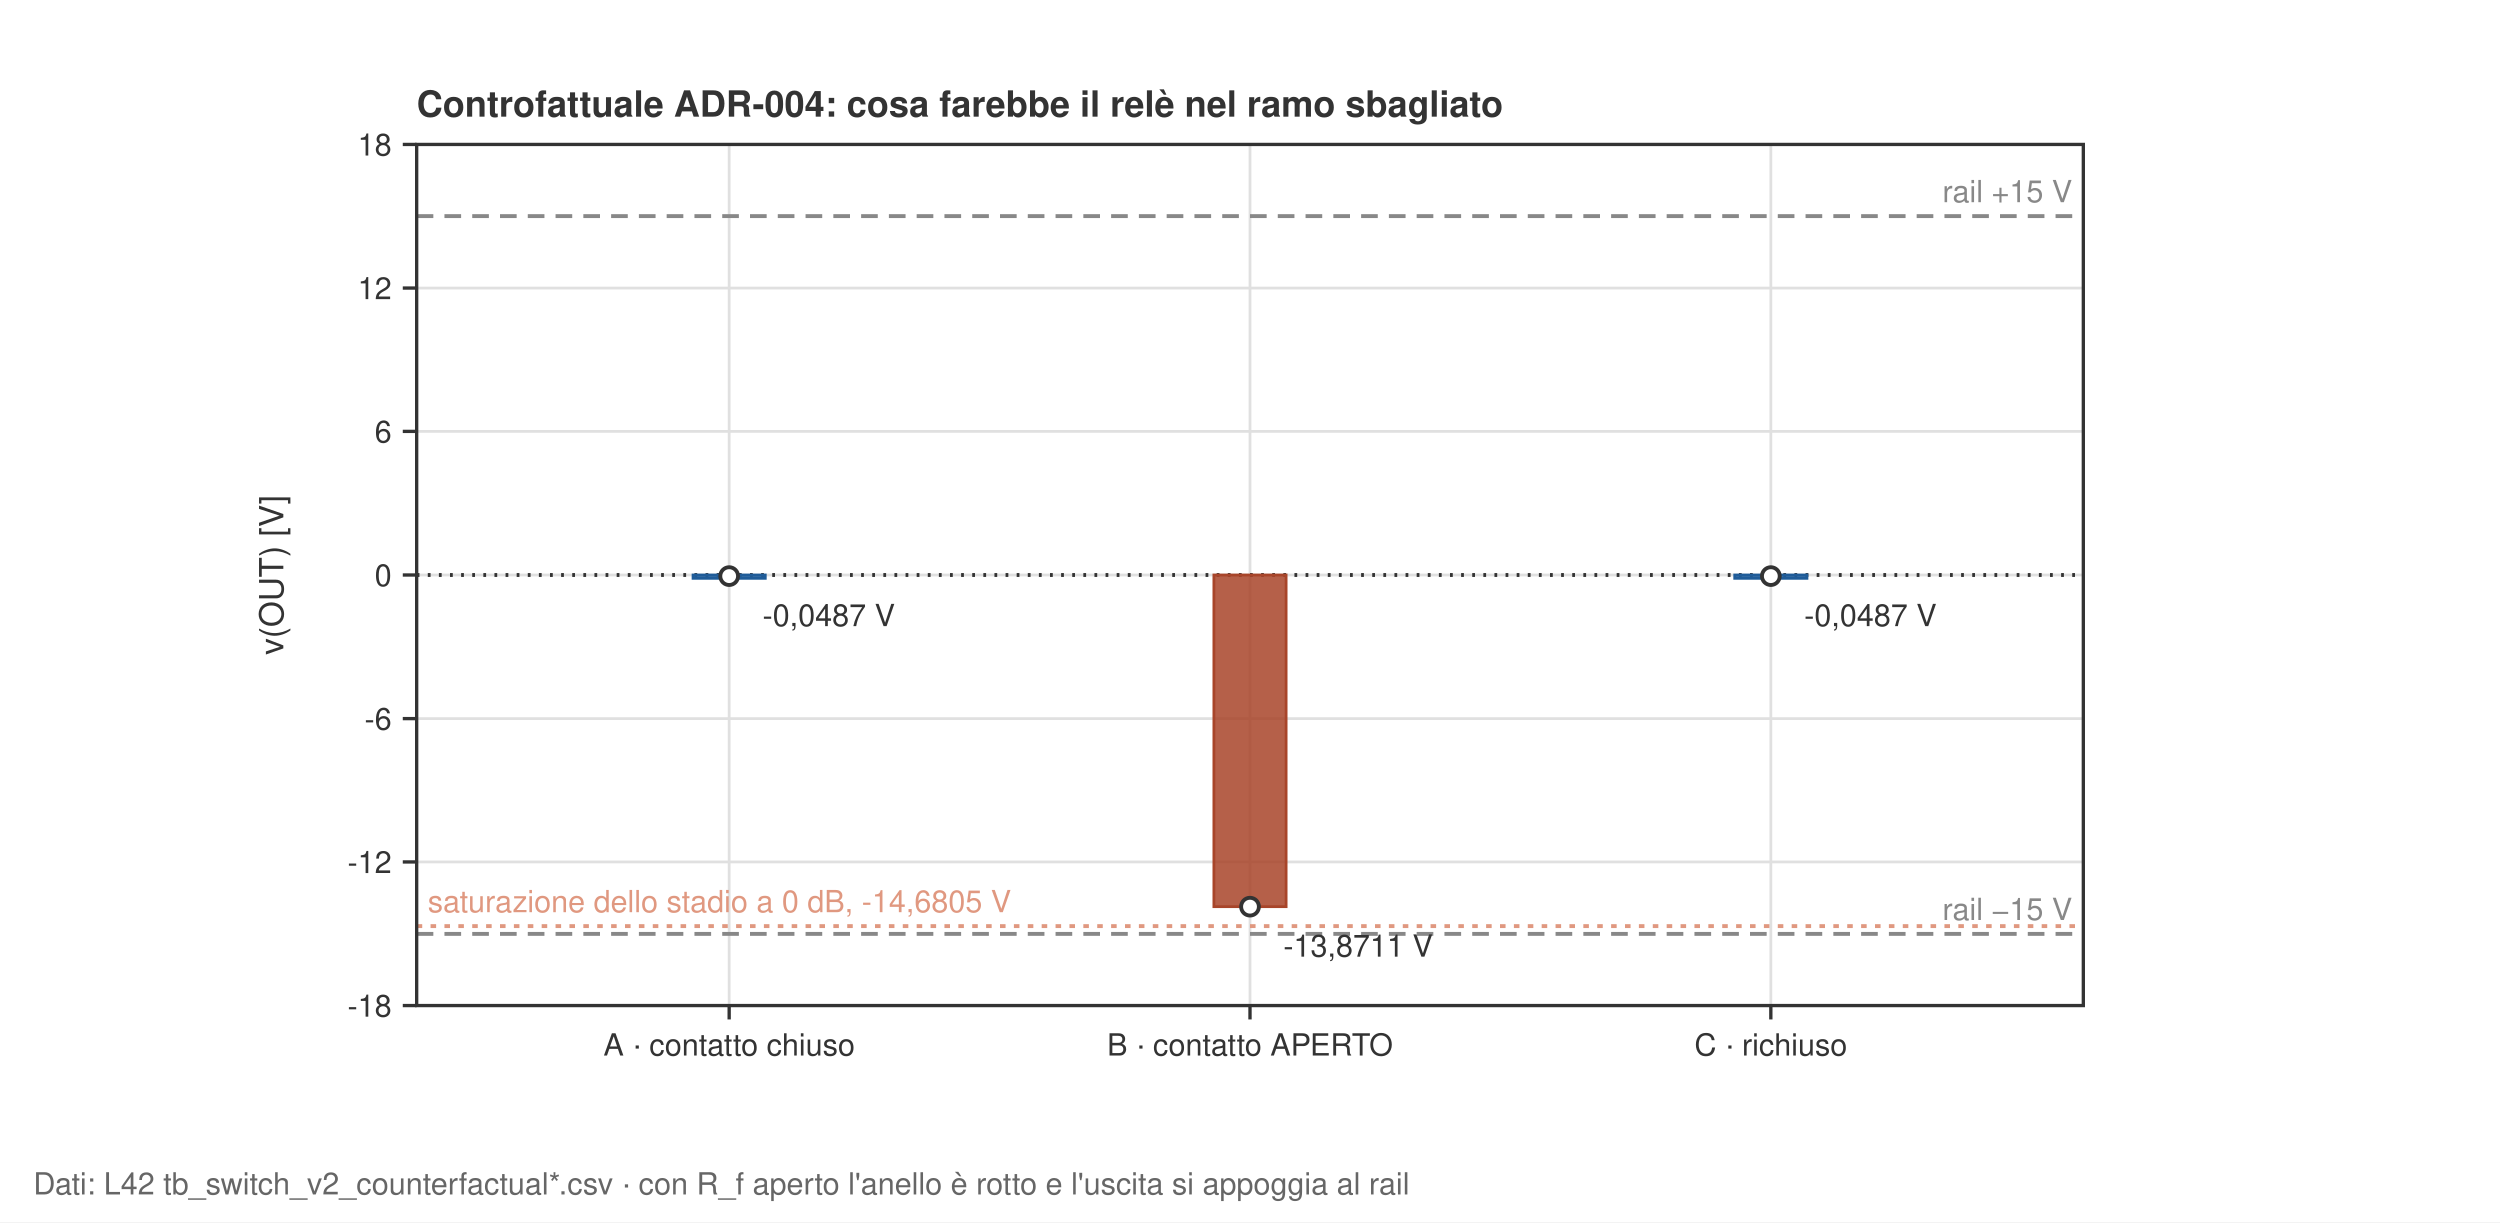
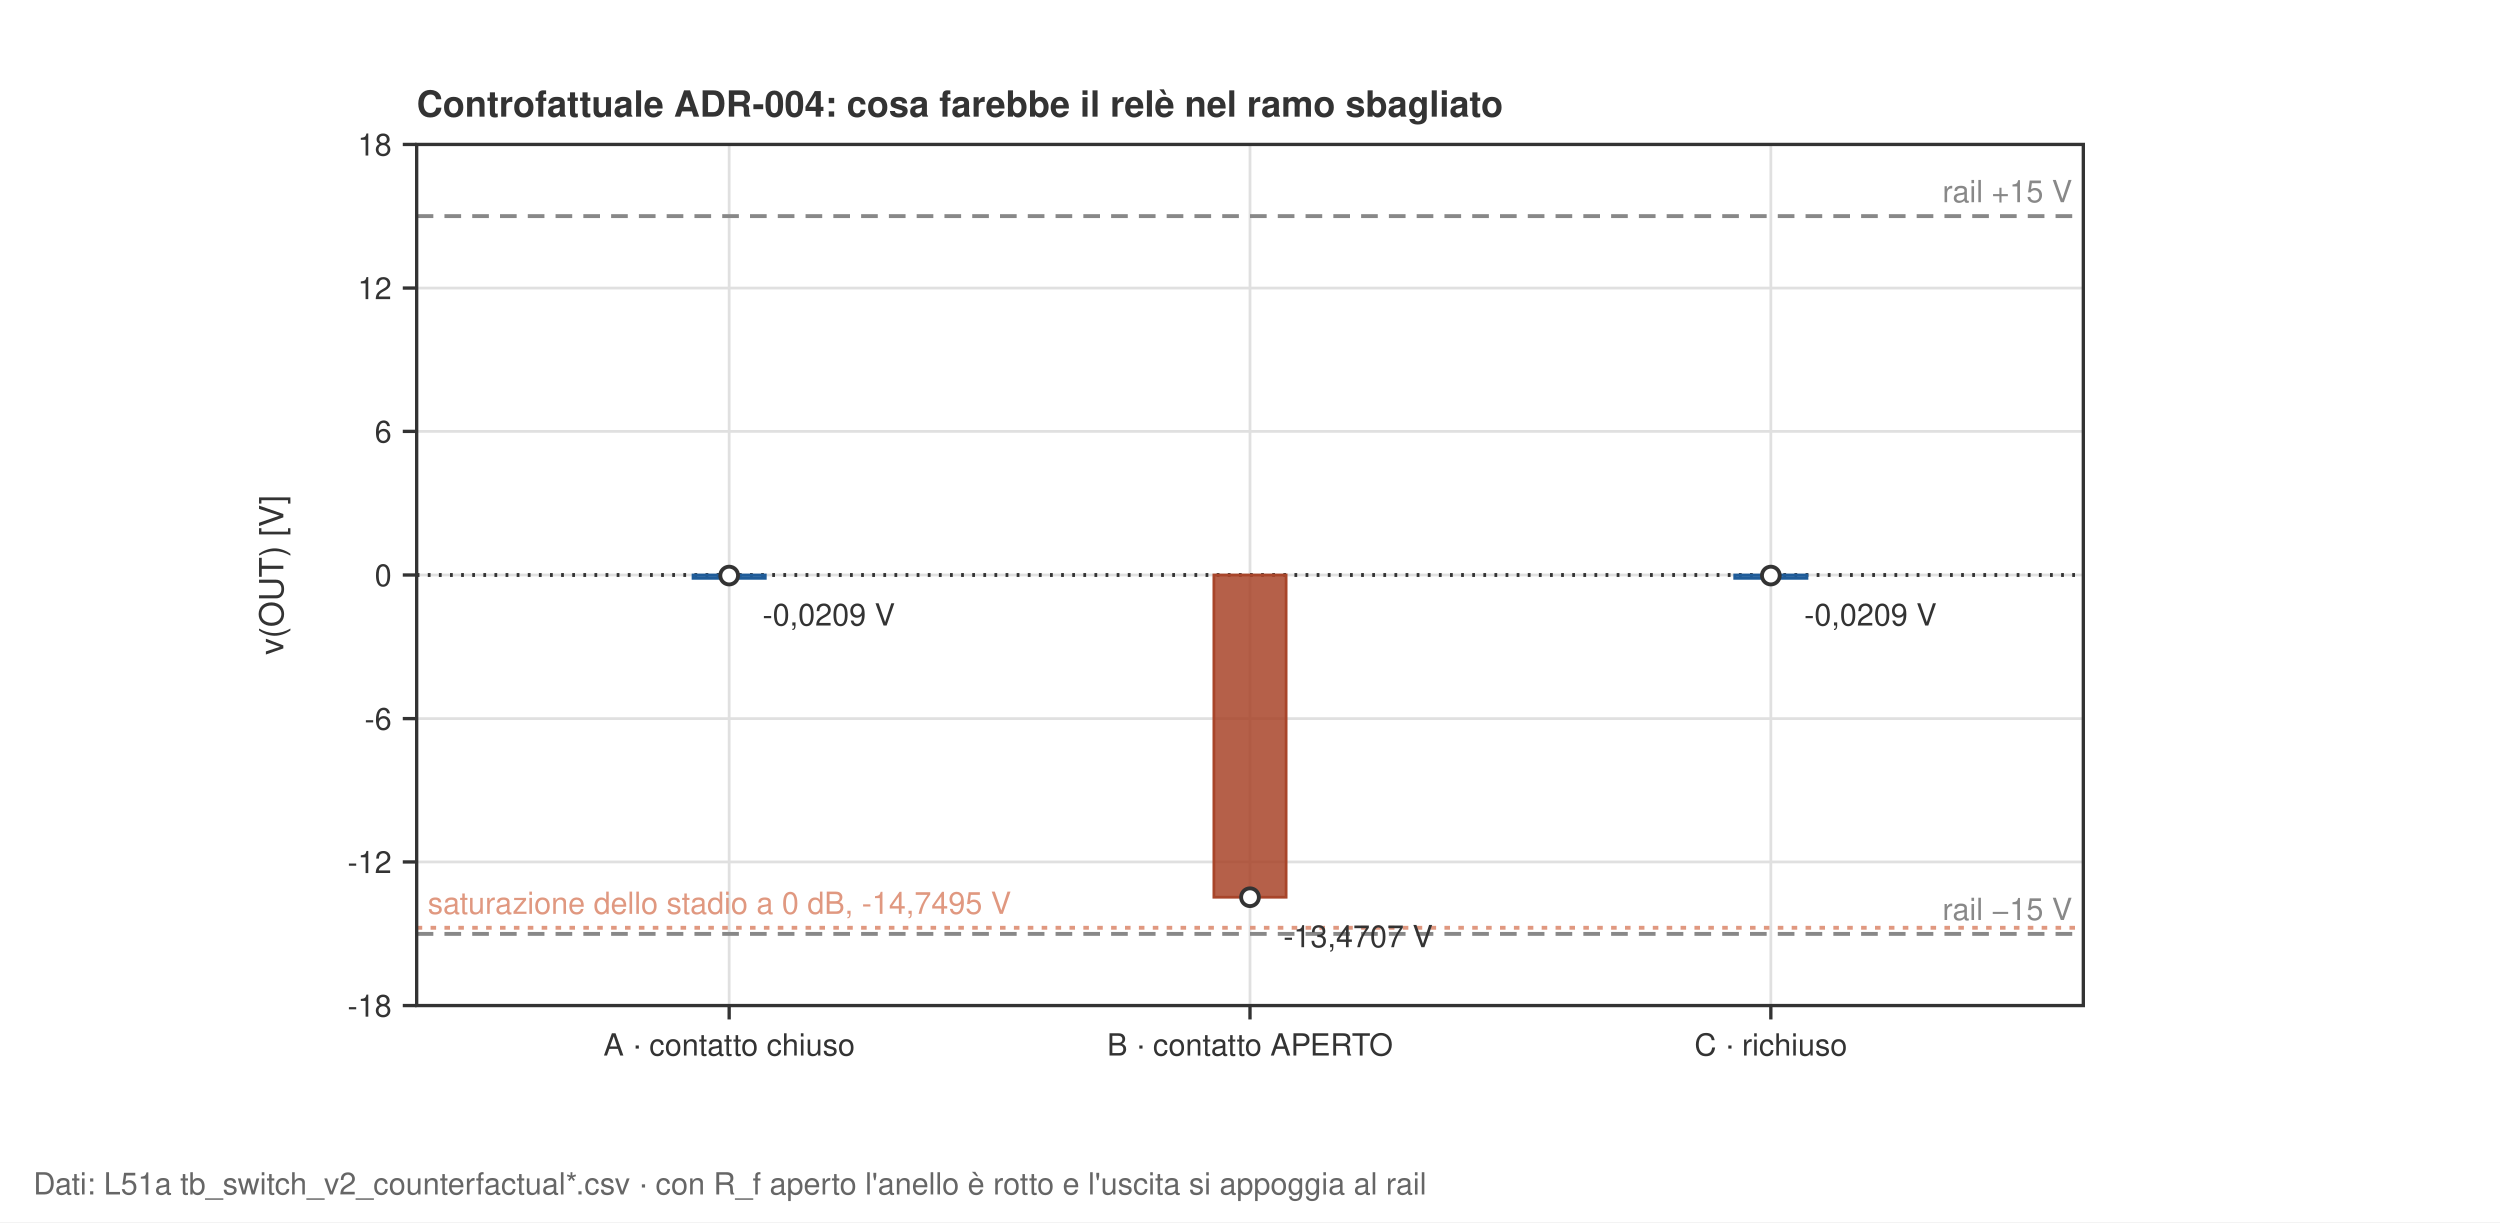
<svg xmlns="http://www.w3.org/2000/svg" width="900" height="440" viewBox="0 0 900 440" font-family="Helvetica, Arial, sans-serif">
  <rect width="900" height="440" fill="#ffffff" />
  <rect x="150" y="52" width="600" height="310" fill="#ffffff" stroke="none" />
  <line x1="262.5" y1="52" x2="262.5" y2="362" stroke="#e0e0e0" stroke-width="1" />
  <line x1="450.0" y1="52" x2="450.0" y2="362" stroke="#e0e0e0" stroke-width="1" />
  <line x1="637.5" y1="52" x2="637.5" y2="362" stroke="#e0e0e0" stroke-width="1" />
  <line x1="150" y1="362.0" x2="750" y2="362.0" stroke="#e0e0e0" stroke-width="1" />
  <line x1="150" y1="310.3" x2="750" y2="310.3" stroke="#e0e0e0" stroke-width="1" />
  <line x1="150" y1="258.7" x2="750" y2="258.7" stroke="#e0e0e0" stroke-width="1" />
  <line x1="150" y1="207.0" x2="750" y2="207.0" stroke="#e0e0e0" stroke-width="1" />
  <line x1="150" y1="155.3" x2="750" y2="155.3" stroke="#e0e0e0" stroke-width="1" />
  <line x1="150" y1="103.7" x2="750" y2="103.7" stroke="#e0e0e0" stroke-width="1" />
  <line x1="150" y1="52.0" x2="750" y2="52.0" stroke="#e0e0e0" stroke-width="1" />
  <line x1="150" y1="77.8" x2="750" y2="77.8" stroke="#888888" stroke-width="1.4" stroke-dasharray="6,4" />
  <text x="746" y="72.8" text-anchor="end" font-size="11" fill="#888888">rail +15 V</text>
  <line x1="150" y1="336.2" x2="750" y2="336.2" stroke="#888888" stroke-width="1.4" stroke-dasharray="6,4" />
  <text x="746" y="331.2" text-anchor="end" font-size="11" fill="#888888">rail −15 V</text>
-   <line x1="150" y1="333.4" x2="750" y2="333.4" stroke="#e09880" stroke-width="1.4" stroke-dasharray="2,3" />
-   <text x="154" y="328.4" text-anchor="start" font-size="11" fill="#e09880">saturazione dello stadio a 0 dB, -14,6805 V</text>
+   <line x1="150" y1="334.0" x2="750" y2="334.0" stroke="#e09880" stroke-width="1.4" stroke-dasharray="2,3" />
+   <text x="154" y="329.0" text-anchor="start" font-size="11" fill="#e09880">saturazione dello stadio a 0 dB, -14,7495 V</text>
  <line x1="150" y1="207.0" x2="750" y2="207.0" stroke="#333333" stroke-width="1.4" stroke-dasharray="1,3" />
  <rect x="249.5" y="207.0" width="26" height="1.2" fill="#1f5c99" fill-opacity="0.85" stroke="#1f5c99" stroke-width="1" />
-   <rect x="437.0" y="207.0" width="26" height="119.4" fill="#a8452a" fill-opacity="0.85" stroke="#a8452a" stroke-width="1" />
+   <rect x="437.0" y="207.0" width="26" height="116.0" fill="#a8452a" fill-opacity="0.85" stroke="#a8452a" stroke-width="1" />
  <rect x="624.5" y="207.0" width="26" height="1.2" fill="#1f5c99" fill-opacity="0.85" stroke="#1f5c99" stroke-width="1" />
-   <circle cx="262.5" cy="207.4" r="3.2" fill="#ffffff" stroke="#333333" stroke-width="1.4" />
-   <text x="274.5" y="225.4" text-anchor="start" font-size="11" fill="#333333">-0,0487 V</text>
-   <circle cx="450.0" cy="326.4" r="3.2" fill="#ffffff" stroke="#333333" stroke-width="1.4" />
-   <text x="462.0" y="344.4" text-anchor="start" font-size="11" fill="#333333">-13,8711 V</text>
-   <circle cx="637.5" cy="207.4" r="3.2" fill="#ffffff" stroke="#333333" stroke-width="1.4" />
-   <text x="649.5" y="225.4" text-anchor="start" font-size="11" fill="#333333">-0,0487 V</text>
+   <circle cx="262.5" cy="207.2" r="3.2" fill="#ffffff" stroke="#333333" stroke-width="1.4" />
+   <text x="274.5" y="225.2" text-anchor="start" font-size="11" fill="#333333">-0,0209 V</text>
+   <circle cx="450.0" cy="323.0" r="3.2" fill="#ffffff" stroke="#333333" stroke-width="1.4" />
+   <text x="462.0" y="341.0" text-anchor="start" font-size="11" fill="#333333">-13,4707 V</text>
+   <circle cx="637.5" cy="207.2" r="3.2" fill="#ffffff" stroke="#333333" stroke-width="1.4" />
+   <text x="649.5" y="225.2" text-anchor="start" font-size="11" fill="#333333">-0,0209 V</text>
  <rect x="150" y="52" width="600" height="310" fill="none" stroke="#333333" stroke-width="1.2" />
  <line x1="262.5" y1="362" x2="262.5" y2="367" stroke="#333333" stroke-width="1.2" />
  <text x="262.5" y="380" text-anchor="middle" font-size="11" fill="#333333">A · contatto chiuso</text>
  <line x1="450.0" y1="362" x2="450.0" y2="367" stroke="#333333" stroke-width="1.2" />
  <text x="450.0" y="380" text-anchor="middle" font-size="11" fill="#333333">B · contatto APERTO</text>
  <line x1="637.5" y1="362" x2="637.5" y2="367" stroke="#333333" stroke-width="1.2" />
  <text x="637.5" y="380" text-anchor="middle" font-size="11" fill="#333333">C · richiuso</text>
  <line x1="145" y1="362.0" x2="150" y2="362.0" stroke="#333333" stroke-width="1.2" />
  <text x="141" y="366.0" text-anchor="end" font-size="11" fill="#333333">-18</text>
  <line x1="145" y1="310.3" x2="150" y2="310.3" stroke="#333333" stroke-width="1.2" />
  <text x="141" y="314.3" text-anchor="end" font-size="11" fill="#333333">-12</text>
  <line x1="145" y1="258.7" x2="150" y2="258.7" stroke="#333333" stroke-width="1.2" />
  <text x="141" y="262.7" text-anchor="end" font-size="11" fill="#333333">-6</text>
  <line x1="145" y1="207.0" x2="150" y2="207.0" stroke="#333333" stroke-width="1.2" />
  <text x="141" y="211.0" text-anchor="end" font-size="11" fill="#333333">0</text>
  <line x1="145" y1="155.3" x2="150" y2="155.3" stroke="#333333" stroke-width="1.2" />
  <text x="141" y="159.3" text-anchor="end" font-size="11" fill="#333333">6</text>
  <line x1="145" y1="103.7" x2="150" y2="103.7" stroke="#333333" stroke-width="1.2" />
  <text x="141" y="107.7" text-anchor="end" font-size="11" fill="#333333">12</text>
  <line x1="145" y1="52.0" x2="150" y2="52.0" stroke="#333333" stroke-width="1.2" />
  <text x="141" y="56.0" text-anchor="end" font-size="11" fill="#333333">18</text>
  <text x="102" y="207.0" text-anchor="middle" font-size="12" fill="#333333" transform="rotate(-90 102 207.0)">v(OUT) [V]</text>
  <text x="150" y="42" font-size="13" font-weight="600" fill="#333333">Controfattuale ADR-004: cosa farebbe il relè nel ramo sbagliato</text>
-   <text x="12" y="430" font-size="11" fill="#666666">Dati: L42 tb_switch_v2_counterfactual*.csv · con R_f aperto l'anello è rotto e l'uscita si appoggia al rail</text>
+   <text x="12" y="430" font-size="11" fill="#666666">Dati: L51a tb_switch_v2_counterfactual*.csv · con R_f aperto l'anello è rotto e l'uscita si appoggia al rail</text>
</svg>
